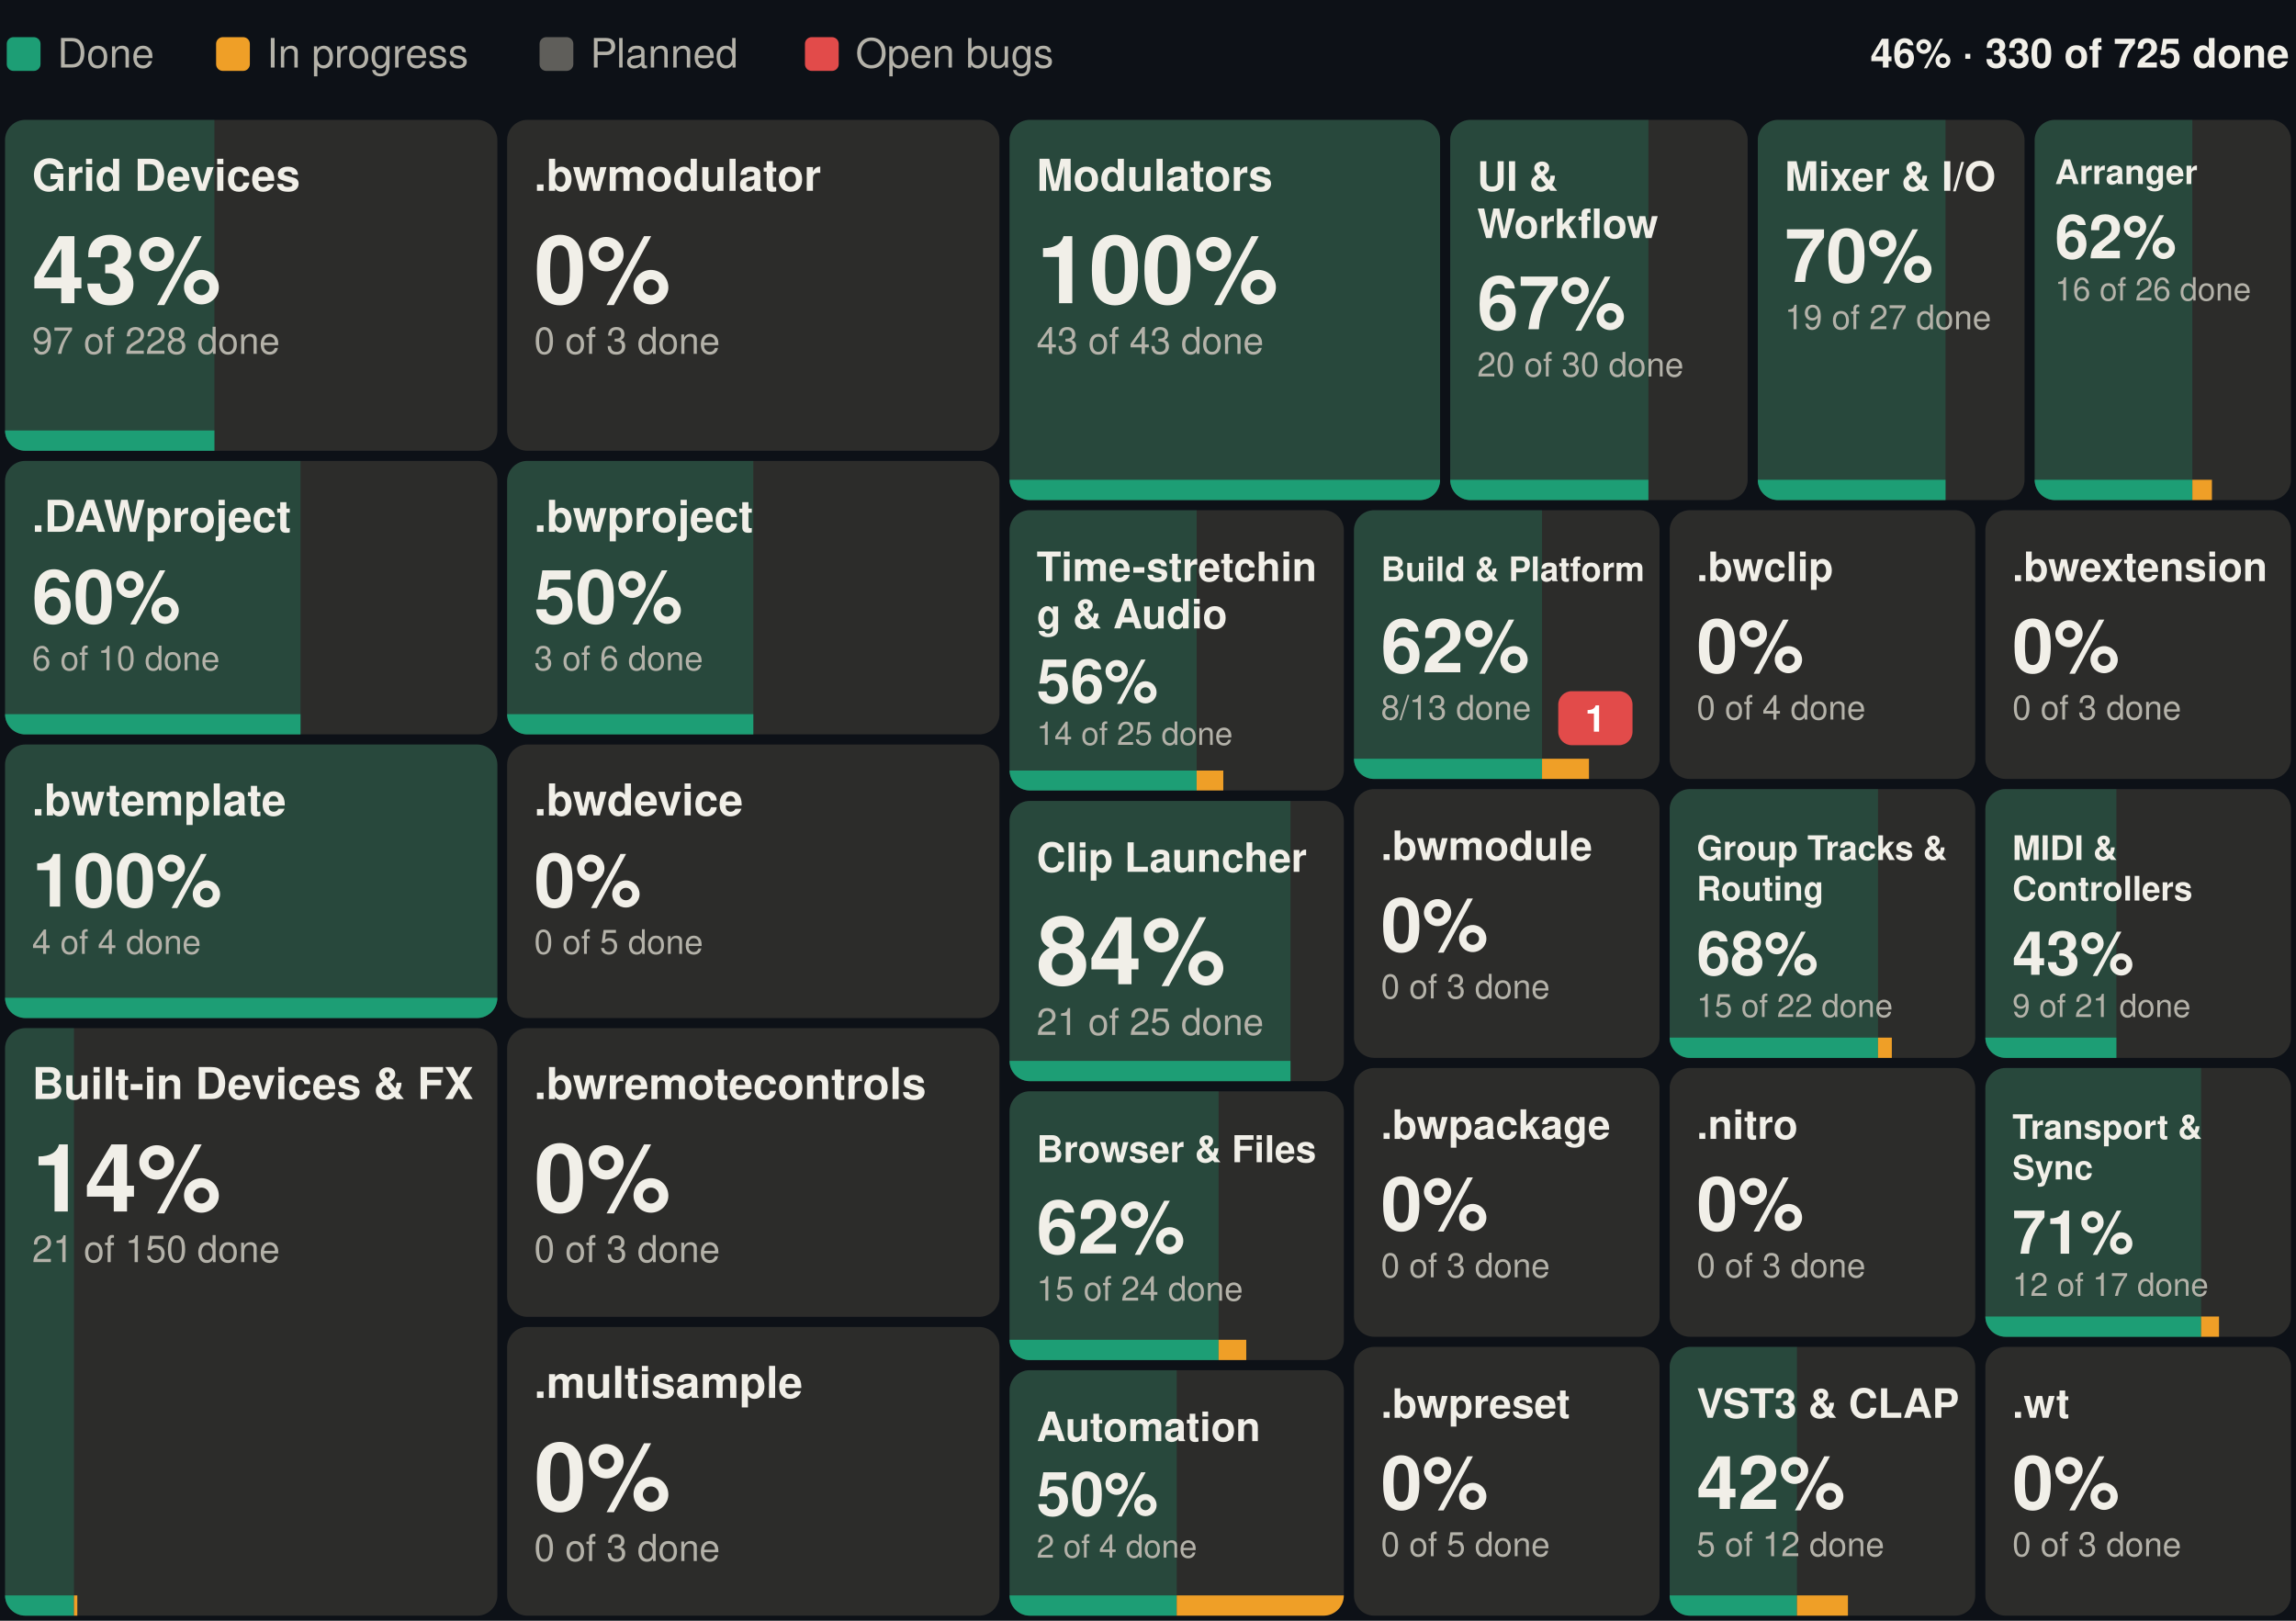
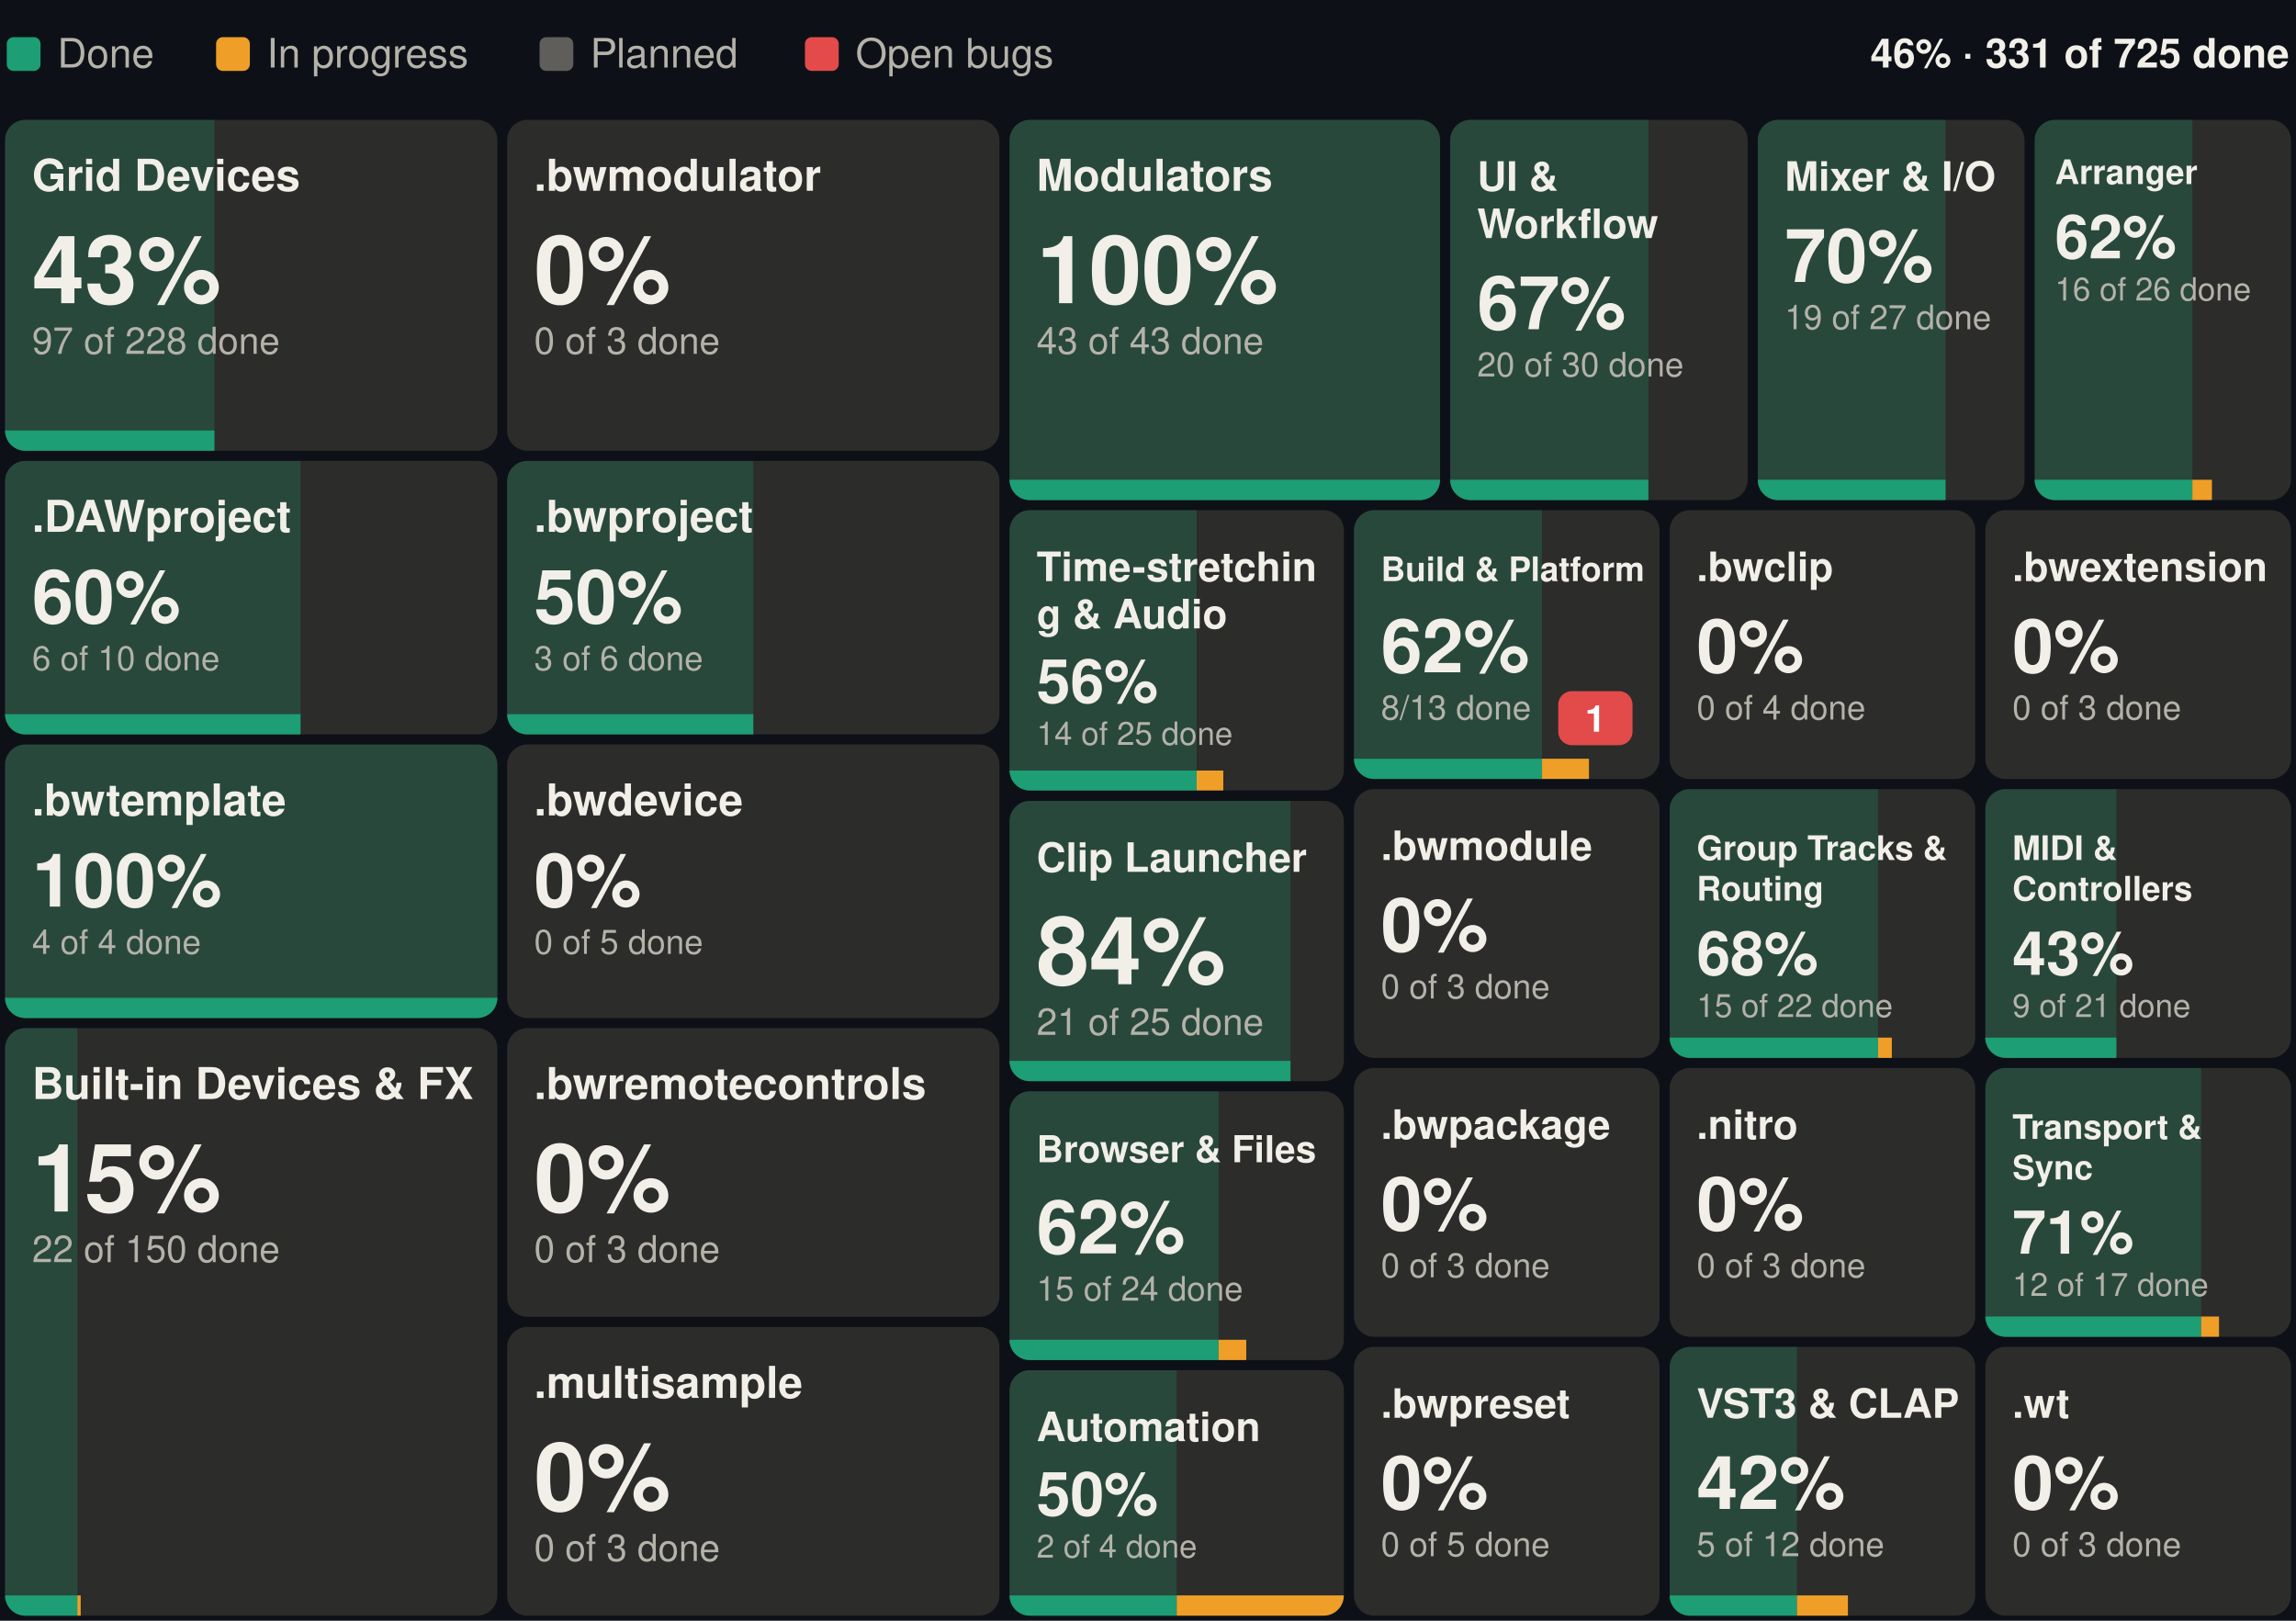
- <svg xmlns="http://www.w3.org/2000/svg" width="680" height="480" viewBox="0 0 680 480" font-family="-apple-system, BlinkMacSystemFont, 'Segoe UI', Helvetica, Arial, sans-serif" role="img" aria-label="Hikaru OpenLive vs Bitwig Studio 5.3.13: 330 of 725 features done">
+ <svg xmlns="http://www.w3.org/2000/svg" width="680" height="480" viewBox="0 0 680 480" font-family="-apple-system, BlinkMacSystemFont, 'Segoe UI', Helvetica, Arial, sans-serif" role="img" aria-label="Hikaru OpenLive vs Bitwig Studio 5.3.13: 331 of 725 features done">
  <rect width="680" height="480" fill="#0d1117" />
-   <text x="678.0" y="20.0" font-size="12" font-weight="600" text-anchor="end" fill="#F1EFE8">46% · 330 of 725 done</text>
+   <text x="678.0" y="20.0" font-size="12" font-weight="600" text-anchor="end" fill="#F1EFE8">46% · 331 of 725 done</text>
  <rect x="2.0" y="11" width="10" height="10" rx="2" fill="#1D9E75" />
  <text x="17.0" y="20.0" font-size="12" fill="#B4B2A9">Done</text>
  <rect x="64.0" y="11" width="10" height="10" rx="2" fill="#EF9F27" />
  <text x="79.0" y="20.0" font-size="12" fill="#B4B2A9">In progress</text>
  <rect x="159.8" y="11" width="10" height="10" rx="2" fill="#5F5E5A" />
  <text x="174.8" y="20.0" font-size="12" fill="#B4B2A9">Planned</text>
  <rect x="238.4" y="11" width="10" height="10" rx="2" fill="#E24B4A" />
  <text x="253.4" y="20.0" font-size="12" fill="#B4B2A9">Open bugs</text>
  <g>
    <clipPath id="b0">
      <rect x="299.0" y="237.2" width="99.0" height="83.0" rx="6" />
    </clipPath>
    <g clip-path="url(#b0)">
      <rect x="299.0" y="237.2" width="99.0" height="83.0" fill="#2C2C2A" />
      <rect x="299.0" y="237.2" width="83.2" height="83.0" fill="#1D9E75" fill-opacity="0.25" />
      <rect x="299.0" y="314.2" width="83.2" height="6" fill="#1D9E75" />
    </g>
    <text x="307.0" y="258.2" font-size="12" font-weight="600" fill="#F1EFE8">Clip Launcher</text>
    <text x="307.0" y="291.5" font-size="28" font-weight="600" fill="#F1EFE8">84%</text>
    <text x="307.0" y="306.5" font-size="11" fill="#B4B2A9">21 of 25 done</text>
  </g>
  <g>
    <clipPath id="b1">
      <rect x="602.6" y="35.5" width="75.9" height="112.6" rx="6" />
    </clipPath>
    <g clip-path="url(#b1)">
      <rect x="602.6" y="35.5" width="75.9" height="112.6" fill="#2C2C2A" />
      <rect x="602.6" y="35.5" width="46.7" height="112.6" fill="#1D9E75" fill-opacity="0.25" />
      <rect x="602.6" y="142.1" width="46.7" height="6" fill="#1D9E75" />
      <rect x="649.3" y="142.1" width="5.8" height="6" fill="#EF9F27" />
    </g>
    <text x="608.6" y="54.5" font-size="10" font-weight="600" fill="#F1EFE8">Arranger</text>
    <text x="608.6" y="76.5" font-size="18" font-weight="600" fill="#F1EFE8">62%</text>
    <text x="608.6" y="89.0" font-size="9.5" fill="#B4B2A9">16 of 26 done</text>
  </g>
  <g>
    <clipPath id="b2">
      <rect x="588.0" y="316.3" width="90.5" height="79.6" rx="6" />
    </clipPath>
    <g clip-path="url(#b2)">
      <rect x="588.0" y="316.3" width="90.5" height="79.6" fill="#2C2C2A" />
      <rect x="588.0" y="316.3" width="63.9" height="79.6" fill="#1D9E75" fill-opacity="0.25" />
      <rect x="588.0" y="389.9" width="63.9" height="6" fill="#1D9E75" />
      <rect x="651.9" y="389.9" width="5.3" height="6" fill="#EF9F27" />
    </g>
    <text x="596.0" y="337.3" font-size="10" font-weight="600" fill="#F1EFE8">Transport &amp;</text>
    <text x="596.0" y="349.3" font-size="10" font-weight="600" fill="#F1EFE8">Sync</text>
    <text x="596.0" y="371.3" font-size="18" font-weight="600" fill="#F1EFE8">71%</text>
    <text x="596.0" y="383.8" font-size="9.5" fill="#B4B2A9">12 of 17 done</text>
  </g>
  <g>
    <clipPath id="b3">
      <rect x="494.5" y="233.7" width="90.5" height="79.6" rx="6" />
    </clipPath>
    <g clip-path="url(#b3)">
      <rect x="494.5" y="233.7" width="90.5" height="79.6" fill="#2C2C2A" />
      <rect x="494.5" y="233.7" width="61.7" height="79.6" fill="#1D9E75" fill-opacity="0.25" />
      <rect x="494.5" y="307.3" width="61.7" height="6" fill="#1D9E75" />
      <rect x="556.2" y="307.3" width="4.1" height="6" fill="#EF9F27" />
    </g>
    <text x="502.5" y="254.7" font-size="10" font-weight="600" fill="#F1EFE8">Group Tracks &amp;</text>
    <text x="502.5" y="266.7" font-size="10" font-weight="600" fill="#F1EFE8">Routing</text>
    <text x="502.5" y="288.7" font-size="18" font-weight="600" fill="#F1EFE8">68%</text>
    <text x="502.5" y="301.2" font-size="9.5" fill="#B4B2A9">15 of 22 done</text>
  </g>
  <g>
    <clipPath id="b4">
      <rect x="299.0" y="151.1" width="99.0" height="83.0" rx="6" />
    </clipPath>
    <g clip-path="url(#b4)">
      <rect x="299.0" y="151.1" width="99.0" height="83.0" fill="#2C2C2A" />
      <rect x="299.0" y="151.1" width="55.4" height="83.0" fill="#1D9E75" fill-opacity="0.25" />
      <rect x="299.0" y="228.2" width="55.4" height="6" fill="#1D9E75" />
      <rect x="354.4" y="228.2" width="7.9" height="6" fill="#EF9F27" />
    </g>
    <text x="307.0" y="172.1" font-size="12" font-weight="600" fill="#F1EFE8">Time-stretchin</text>
    <text x="307.0" y="186.1" font-size="12" font-weight="600" fill="#F1EFE8">g &amp; Audio</text>
    <text x="307.0" y="208.1" font-size="18" font-weight="600" fill="#F1EFE8">56%</text>
    <text x="307.0" y="220.6" font-size="9.5" fill="#B4B2A9">14 of 25 done</text>
  </g>
  <g>
    <clipPath id="b5">
      <rect x="1.5" y="304.5" width="145.8" height="174.0" rx="6" />
    </clipPath>
    <g clip-path="url(#b5)">
      <rect x="1.5" y="304.5" width="145.8" height="174.0" fill="#2C2C2A" />
-       <rect x="1.5" y="304.5" width="20.4" height="174.0" fill="#1D9E75" fill-opacity="0.25" />
-       <rect x="1.5" y="472.5" width="20.4" height="6" fill="#1D9E75" />
-       <rect x="21.9" y="472.5" width="1.0" height="6" fill="#EF9F27" />
+       <rect x="1.5" y="304.5" width="21.4" height="174.0" fill="#1D9E75" fill-opacity="0.25" />
+       <rect x="1.5" y="472.5" width="21.4" height="6" fill="#1D9E75" />
+       <rect x="22.9" y="472.5" width="1.0" height="6" fill="#EF9F27" />
    </g>
    <text x="9.5" y="325.5" font-size="13" font-weight="600" fill="#F1EFE8">Built-in Devices &amp; FX</text>
-     <text x="9.5" y="358.8" font-size="28" font-weight="600" fill="#F1EFE8">14%</text>
-     <text x="9.5" y="373.8" font-size="11" fill="#B4B2A9">21 of 150 done</text>
+     <text x="9.5" y="358.8" font-size="28" font-weight="600" fill="#F1EFE8">15%</text>
+     <text x="9.5" y="373.8" font-size="11" fill="#B4B2A9">22 of 150 done</text>
  </g>
  <g>
    <clipPath id="b6">
      <rect x="299.0" y="35.5" width="127.5" height="112.6" rx="6" />
    </clipPath>
    <g clip-path="url(#b6)">
      <rect x="299.0" y="35.5" width="127.5" height="112.6" fill="#2C2C2A" />
      <rect x="299.0" y="35.5" width="127.5" height="112.6" fill="#1D9E75" fill-opacity="0.25" />
      <rect x="299.0" y="142.1" width="127.5" height="6" fill="#1D9E75" />
    </g>
    <text x="307.0" y="56.5" font-size="13" font-weight="600" fill="#F1EFE8">Modulators</text>
    <text x="307.0" y="89.8" font-size="28" font-weight="600" fill="#F1EFE8">100%</text>
    <text x="307.0" y="104.8" font-size="11" fill="#B4B2A9">43 of 43 done</text>
  </g>
  <g>
    <clipPath id="b7">
      <rect x="1.5" y="35.5" width="145.8" height="98.0" rx="6" />
    </clipPath>
    <g clip-path="url(#b7)">
      <rect x="1.5" y="35.5" width="145.8" height="98.0" fill="#2C2C2A" />
      <rect x="1.5" y="35.5" width="62.0" height="98.0" fill="#1D9E75" fill-opacity="0.25" />
      <rect x="1.5" y="127.5" width="62.0" height="6" fill="#1D9E75" />
    </g>
    <text x="9.5" y="56.5" font-size="13" font-weight="600" fill="#F1EFE8">Grid Devices</text>
    <text x="9.5" y="89.8" font-size="28" font-weight="600" fill="#F1EFE8">43%</text>
    <text x="9.5" y="104.8" font-size="11" fill="#B4B2A9">97 of 228 done</text>
  </g>
  <g>
    <clipPath id="b8">
      <rect x="520.6" y="35.5" width="79.0" height="112.6" rx="6" />
    </clipPath>
    <g clip-path="url(#b8)">
      <rect x="520.6" y="35.5" width="79.0" height="112.6" fill="#2C2C2A" />
      <rect x="520.6" y="35.5" width="55.6" height="112.6" fill="#1D9E75" fill-opacity="0.25" />
      <rect x="520.6" y="142.1" width="55.6" height="6" fill="#1D9E75" />
    </g>
    <text x="528.6" y="56.5" font-size="12" font-weight="600" fill="#F1EFE8">Mixer &amp; I/O</text>
    <text x="528.6" y="83.5" font-size="22" font-weight="600" fill="#F1EFE8">70%</text>
    <text x="528.6" y="97.5" font-size="10" fill="#B4B2A9">19 of 27 done</text>
  </g>
  <g>
    <clipPath id="b9">
      <rect x="299.0" y="323.2" width="99.0" height="79.6" rx="6" />
    </clipPath>
    <g clip-path="url(#b9)">
      <rect x="299.0" y="323.2" width="99.0" height="79.6" fill="#2C2C2A" />
      <rect x="299.0" y="323.2" width="61.9" height="79.6" fill="#1D9E75" fill-opacity="0.25" />
      <rect x="299.0" y="396.8" width="61.9" height="6" fill="#1D9E75" />
      <rect x="360.9" y="396.8" width="8.2" height="6" fill="#EF9F27" />
    </g>
    <text x="307.0" y="344.2" font-size="11" font-weight="600" fill="#F1EFE8">Browser &amp; Files</text>
    <text x="307.0" y="371.2" font-size="22" font-weight="600" fill="#F1EFE8">62%</text>
    <text x="307.0" y="385.2" font-size="10" fill="#B4B2A9">15 of 24 done</text>
  </g>
  <g>
    <clipPath id="b10">
      <rect x="588.0" y="233.7" width="90.5" height="79.6" rx="6" />
    </clipPath>
    <g clip-path="url(#b10)">
      <rect x="588.0" y="233.7" width="90.5" height="79.6" fill="#2C2C2A" />
      <rect x="588.0" y="233.7" width="38.8" height="79.6" fill="#1D9E75" fill-opacity="0.25" />
      <rect x="588.0" y="307.3" width="38.8" height="6" fill="#1D9E75" />
    </g>
    <text x="596.0" y="254.7" font-size="10" font-weight="600" fill="#F1EFE8">MIDI &amp;</text>
    <text x="596.0" y="266.7" font-size="10" font-weight="600" fill="#F1EFE8">Controllers</text>
    <text x="596.0" y="288.7" font-size="18" font-weight="600" fill="#F1EFE8">43%</text>
    <text x="596.0" y="301.2" font-size="9.5" fill="#B4B2A9">9 of 21 done</text>
  </g>
  <g>
    <clipPath id="b11">
      <rect x="429.5" y="35.5" width="88.1" height="112.6" rx="6" />
    </clipPath>
    <g clip-path="url(#b11)">
      <rect x="429.5" y="35.5" width="88.1" height="112.6" fill="#2C2C2A" />
      <rect x="429.5" y="35.5" width="58.7" height="112.6" fill="#1D9E75" fill-opacity="0.25" />
      <rect x="429.5" y="142.1" width="58.7" height="6" fill="#1D9E75" />
    </g>
    <text x="437.5" y="56.5" font-size="12" font-weight="600" fill="#F1EFE8">UI &amp;</text>
    <text x="437.5" y="70.5" font-size="12" font-weight="600" fill="#F1EFE8">Workflow</text>
    <text x="437.5" y="97.5" font-size="22" font-weight="600" fill="#F1EFE8">67%</text>
    <text x="437.5" y="111.5" font-size="10" fill="#B4B2A9">20 of 30 done</text>
  </g>
  <g>
    <clipPath id="b12">
      <rect x="401.0" y="151.1" width="90.5" height="79.6" rx="6" />
    </clipPath>
    <g clip-path="url(#b12)">
      <rect x="401.0" y="151.1" width="90.5" height="79.6" fill="#2C2C2A" />
      <rect x="401.0" y="151.1" width="55.7" height="79.6" fill="#1D9E75" fill-opacity="0.25" />
      <rect x="401.0" y="224.7" width="55.7" height="6" fill="#1D9E75" />
      <rect x="456.7" y="224.7" width="13.9" height="6" fill="#EF9F27" />
    </g>
    <text x="409.0" y="172.1" font-size="10" font-weight="600" fill="#F1EFE8">Build &amp; Platform</text>
    <text x="409.0" y="199.1" font-size="22" font-weight="600" fill="#F1EFE8">62%</text>
    <text x="409.0" y="213.1" font-size="10" fill="#B4B2A9">8/13 done</text>
    <rect x="461.5" y="204.7" width="22.0" height="16.0" rx="4" fill="#E24B4A" />
    <text x="472.5" y="216.7" font-size="11" font-weight="600" text-anchor="middle" fill="#ffffff">1</text>
  </g>
  <g>
    <clipPath id="b13">
      <rect x="494.5" y="398.9" width="90.5" height="79.6" rx="6" />
    </clipPath>
    <g clip-path="url(#b13)">
      <rect x="494.5" y="398.9" width="90.5" height="79.6" fill="#2C2C2A" />
      <rect x="494.5" y="398.9" width="37.7" height="79.6" fill="#1D9E75" fill-opacity="0.25" />
      <rect x="494.5" y="472.5" width="37.7" height="6" fill="#1D9E75" />
      <rect x="532.2" y="472.5" width="15.1" height="6" fill="#EF9F27" />
    </g>
    <text x="502.5" y="419.9" font-size="12" font-weight="600" fill="#F1EFE8">VST3 &amp; CLAP</text>
    <text x="502.5" y="446.9" font-size="22" font-weight="600" fill="#F1EFE8">42%</text>
    <text x="502.5" y="460.9" font-size="10" fill="#B4B2A9">5 of 12 done</text>
  </g>
  <g>
    <clipPath id="b14">
      <rect x="299.0" y="405.8" width="99.0" height="72.7" rx="6" />
    </clipPath>
    <g clip-path="url(#b14)">
      <rect x="299.0" y="405.8" width="99.0" height="72.7" fill="#2C2C2A" />
      <rect x="299.0" y="405.8" width="49.5" height="72.7" fill="#1D9E75" fill-opacity="0.25" />
      <rect x="299.0" y="472.5" width="49.5" height="6" fill="#1D9E75" />
      <rect x="348.5" y="472.5" width="49.5" height="6" fill="#EF9F27" />
    </g>
    <text x="307.0" y="426.8" font-size="12" font-weight="600" fill="#F1EFE8">Automation</text>
    <text x="307.0" y="448.8" font-size="18" font-weight="600" fill="#F1EFE8">50%</text>
    <text x="307.0" y="461.3" font-size="9.5" fill="#B4B2A9">2 of 4 done</text>
  </g>
  <g>
    <clipPath id="b15">
      <rect x="1.5" y="136.5" width="145.8" height="81.0" rx="6" />
    </clipPath>
    <g clip-path="url(#b15)">
      <rect x="1.5" y="136.5" width="145.8" height="81.0" fill="#2C2C2A" />
      <rect x="1.5" y="136.5" width="87.5" height="81.0" fill="#1D9E75" fill-opacity="0.25" />
      <rect x="1.5" y="211.5" width="87.5" height="6" fill="#1D9E75" />
    </g>
    <text x="9.5" y="157.5" font-size="13" font-weight="600" fill="#F1EFE8">.DAWproject</text>
    <text x="9.5" y="184.5" font-size="22" font-weight="600" fill="#F1EFE8">60%</text>
    <text x="9.5" y="198.5" font-size="10" fill="#B4B2A9">6 of 10 done</text>
  </g>
  <g>
    <clipPath id="b16">
      <rect x="150.2" y="136.5" width="145.8" height="81.0" rx="6" />
    </clipPath>
    <g clip-path="url(#b16)">
      <rect x="150.2" y="136.5" width="145.8" height="81.0" fill="#2C2C2A" />
      <rect x="150.2" y="136.5" width="72.9" height="81.0" fill="#1D9E75" fill-opacity="0.25" />
      <rect x="150.2" y="211.5" width="72.9" height="6" fill="#1D9E75" />
    </g>
    <text x="158.2" y="157.5" font-size="13" font-weight="600" fill="#F1EFE8">.bwproject</text>
    <text x="158.2" y="184.5" font-size="22" font-weight="600" fill="#F1EFE8">50%</text>
    <text x="158.2" y="198.5" font-size="10" fill="#B4B2A9">3 of 6 done</text>
  </g>
  <g>
    <clipPath id="b17">
      <rect x="1.5" y="220.5" width="145.8" height="81.0" rx="6" />
    </clipPath>
    <g clip-path="url(#b17)">
      <rect x="1.5" y="220.5" width="145.8" height="81.0" fill="#2C2C2A" />
      <rect x="1.5" y="220.5" width="145.8" height="81.0" fill="#1D9E75" fill-opacity="0.25" />
      <rect x="1.5" y="295.5" width="145.8" height="6" fill="#1D9E75" />
    </g>
    <text x="9.5" y="241.5" font-size="13" font-weight="600" fill="#F1EFE8">.bwtemplate</text>
    <text x="9.5" y="268.5" font-size="22" font-weight="600" fill="#F1EFE8">100%</text>
    <text x="9.5" y="282.5" font-size="10" fill="#B4B2A9">4 of 4 done</text>
  </g>
  <g>
    <clipPath id="b18">
      <rect x="150.2" y="220.5" width="145.8" height="81.0" rx="6" />
    </clipPath>
    <g clip-path="url(#b18)">
      <rect x="150.2" y="220.5" width="145.8" height="81.0" fill="#2C2C2A" />
    </g>
    <text x="158.2" y="241.5" font-size="13" font-weight="600" fill="#F1EFE8">.bwdevice</text>
    <text x="158.2" y="268.5" font-size="22" font-weight="600" fill="#F1EFE8">0%</text>
    <text x="158.2" y="282.5" font-size="10" fill="#B4B2A9">0 of 5 done</text>
  </g>
  <g>
    <clipPath id="b19">
      <rect x="401.0" y="398.9" width="90.5" height="79.6" rx="6" />
    </clipPath>
    <g clip-path="url(#b19)">
      <rect x="401.0" y="398.9" width="90.5" height="79.6" fill="#2C2C2A" />
    </g>
    <text x="409.0" y="419.9" font-size="12" font-weight="600" fill="#F1EFE8">.bwpreset</text>
    <text x="409.0" y="446.9" font-size="22" font-weight="600" fill="#F1EFE8">0%</text>
    <text x="409.0" y="460.9" font-size="10" fill="#B4B2A9">0 of 5 done</text>
  </g>
  <g>
    <clipPath id="b20">
      <rect x="494.5" y="151.1" width="90.5" height="79.6" rx="6" />
    </clipPath>
    <g clip-path="url(#b20)">
      <rect x="494.5" y="151.1" width="90.5" height="79.6" fill="#2C2C2A" />
    </g>
    <text x="502.5" y="172.1" font-size="12" font-weight="600" fill="#F1EFE8">.bwclip</text>
    <text x="502.5" y="199.1" font-size="22" font-weight="600" fill="#F1EFE8">0%</text>
    <text x="502.5" y="213.1" font-size="10" fill="#B4B2A9">0 of 4 done</text>
  </g>
  <g>
    <clipPath id="b21">
      <rect x="150.2" y="35.5" width="145.8" height="98.0" rx="6" />
    </clipPath>
    <g clip-path="url(#b21)">
      <rect x="150.2" y="35.5" width="145.8" height="98.0" fill="#2C2C2A" />
    </g>
    <text x="158.2" y="56.5" font-size="13" font-weight="600" fill="#F1EFE8">.bwmodulator</text>
    <text x="158.2" y="89.8" font-size="28" font-weight="600" fill="#F1EFE8">0%</text>
    <text x="158.2" y="104.8" font-size="11" fill="#B4B2A9">0 of 3 done</text>
  </g>
  <g>
    <clipPath id="b22">
      <rect x="401.0" y="233.7" width="90.5" height="79.6" rx="6" />
    </clipPath>
    <g clip-path="url(#b22)">
      <rect x="401.0" y="233.7" width="90.5" height="79.6" fill="#2C2C2A" />
    </g>
    <text x="409.0" y="254.7" font-size="12" font-weight="600" fill="#F1EFE8">.bwmodule</text>
    <text x="409.0" y="281.7" font-size="22" font-weight="600" fill="#F1EFE8">0%</text>
    <text x="409.0" y="295.7" font-size="10" fill="#B4B2A9">0 of 3 done</text>
  </g>
  <g>
    <clipPath id="b23">
      <rect x="150.2" y="304.5" width="145.8" height="85.5" rx="6" />
    </clipPath>
    <g clip-path="url(#b23)">
      <rect x="150.2" y="304.5" width="145.8" height="85.5" fill="#2C2C2A" />
    </g>
    <text x="158.2" y="325.5" font-size="13" font-weight="600" fill="#F1EFE8">.bwremotecontrols</text>
    <text x="158.2" y="358.8" font-size="28" font-weight="600" fill="#F1EFE8">0%</text>
    <text x="158.2" y="373.8" font-size="11" fill="#B4B2A9">0 of 3 done</text>
  </g>
  <g>
    <clipPath id="b24">
      <rect x="588.0" y="151.1" width="90.5" height="79.6" rx="6" />
    </clipPath>
    <g clip-path="url(#b24)">
      <rect x="588.0" y="151.1" width="90.5" height="79.6" fill="#2C2C2A" />
    </g>
    <text x="596.0" y="172.1" font-size="12" font-weight="600" fill="#F1EFE8">.bwextension</text>
    <text x="596.0" y="199.1" font-size="22" font-weight="600" fill="#F1EFE8">0%</text>
    <text x="596.0" y="213.1" font-size="10" fill="#B4B2A9">0 of 3 done</text>
  </g>
  <g>
    <clipPath id="b25">
      <rect x="401.0" y="316.3" width="90.5" height="79.6" rx="6" />
    </clipPath>
    <g clip-path="url(#b25)">
      <rect x="401.0" y="316.3" width="90.5" height="79.6" fill="#2C2C2A" />
    </g>
    <text x="409.0" y="337.3" font-size="12" font-weight="600" fill="#F1EFE8">.bwpackage</text>
    <text x="409.0" y="364.3" font-size="22" font-weight="600" fill="#F1EFE8">0%</text>
    <text x="409.0" y="378.3" font-size="10" fill="#B4B2A9">0 of 3 done</text>
  </g>
  <g>
    <clipPath id="b26">
      <rect x="150.2" y="393.0" width="145.8" height="85.5" rx="6" />
    </clipPath>
    <g clip-path="url(#b26)">
      <rect x="150.2" y="393.0" width="145.8" height="85.5" fill="#2C2C2A" />
    </g>
    <text x="158.2" y="414.0" font-size="13" font-weight="600" fill="#F1EFE8">.multisample</text>
    <text x="158.2" y="447.3" font-size="28" font-weight="600" fill="#F1EFE8">0%</text>
    <text x="158.2" y="462.3" font-size="11" fill="#B4B2A9">0 of 3 done</text>
  </g>
  <g>
    <clipPath id="b27">
      <rect x="588.0" y="398.9" width="90.5" height="79.6" rx="6" />
    </clipPath>
    <g clip-path="url(#b27)">
      <rect x="588.0" y="398.9" width="90.5" height="79.6" fill="#2C2C2A" />
    </g>
    <text x="596.0" y="419.9" font-size="12" font-weight="600" fill="#F1EFE8">.wt</text>
    <text x="596.0" y="446.9" font-size="22" font-weight="600" fill="#F1EFE8">0%</text>
    <text x="596.0" y="460.9" font-size="10" fill="#B4B2A9">0 of 3 done</text>
  </g>
  <g>
    <clipPath id="b28">
      <rect x="494.5" y="316.3" width="90.5" height="79.6" rx="6" />
    </clipPath>
    <g clip-path="url(#b28)">
      <rect x="494.5" y="316.3" width="90.5" height="79.6" fill="#2C2C2A" />
    </g>
    <text x="502.5" y="337.3" font-size="12" font-weight="600" fill="#F1EFE8">.nitro</text>
    <text x="502.5" y="364.3" font-size="22" font-weight="600" fill="#F1EFE8">0%</text>
    <text x="502.5" y="378.3" font-size="10" fill="#B4B2A9">0 of 3 done</text>
  </g>
</svg>
